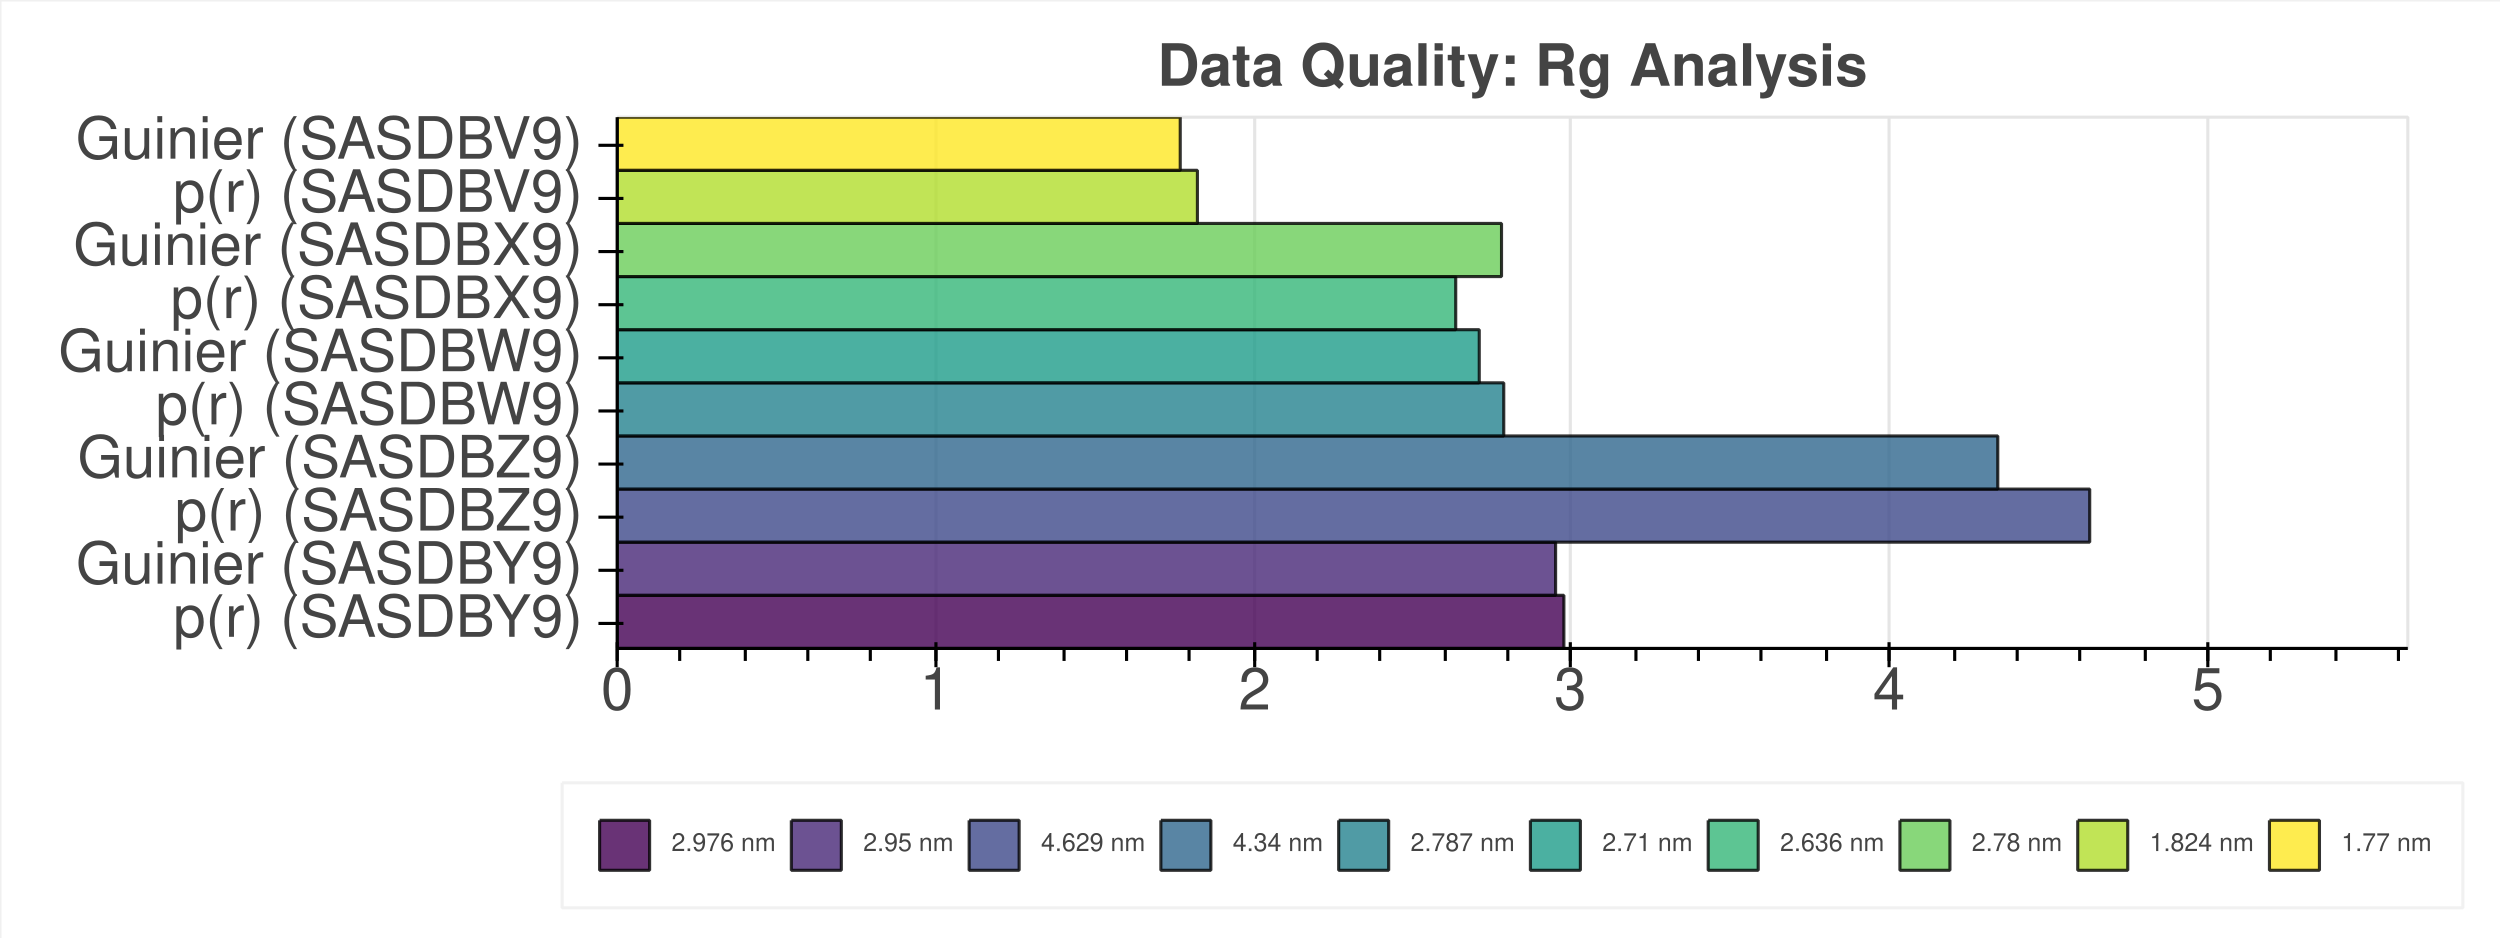
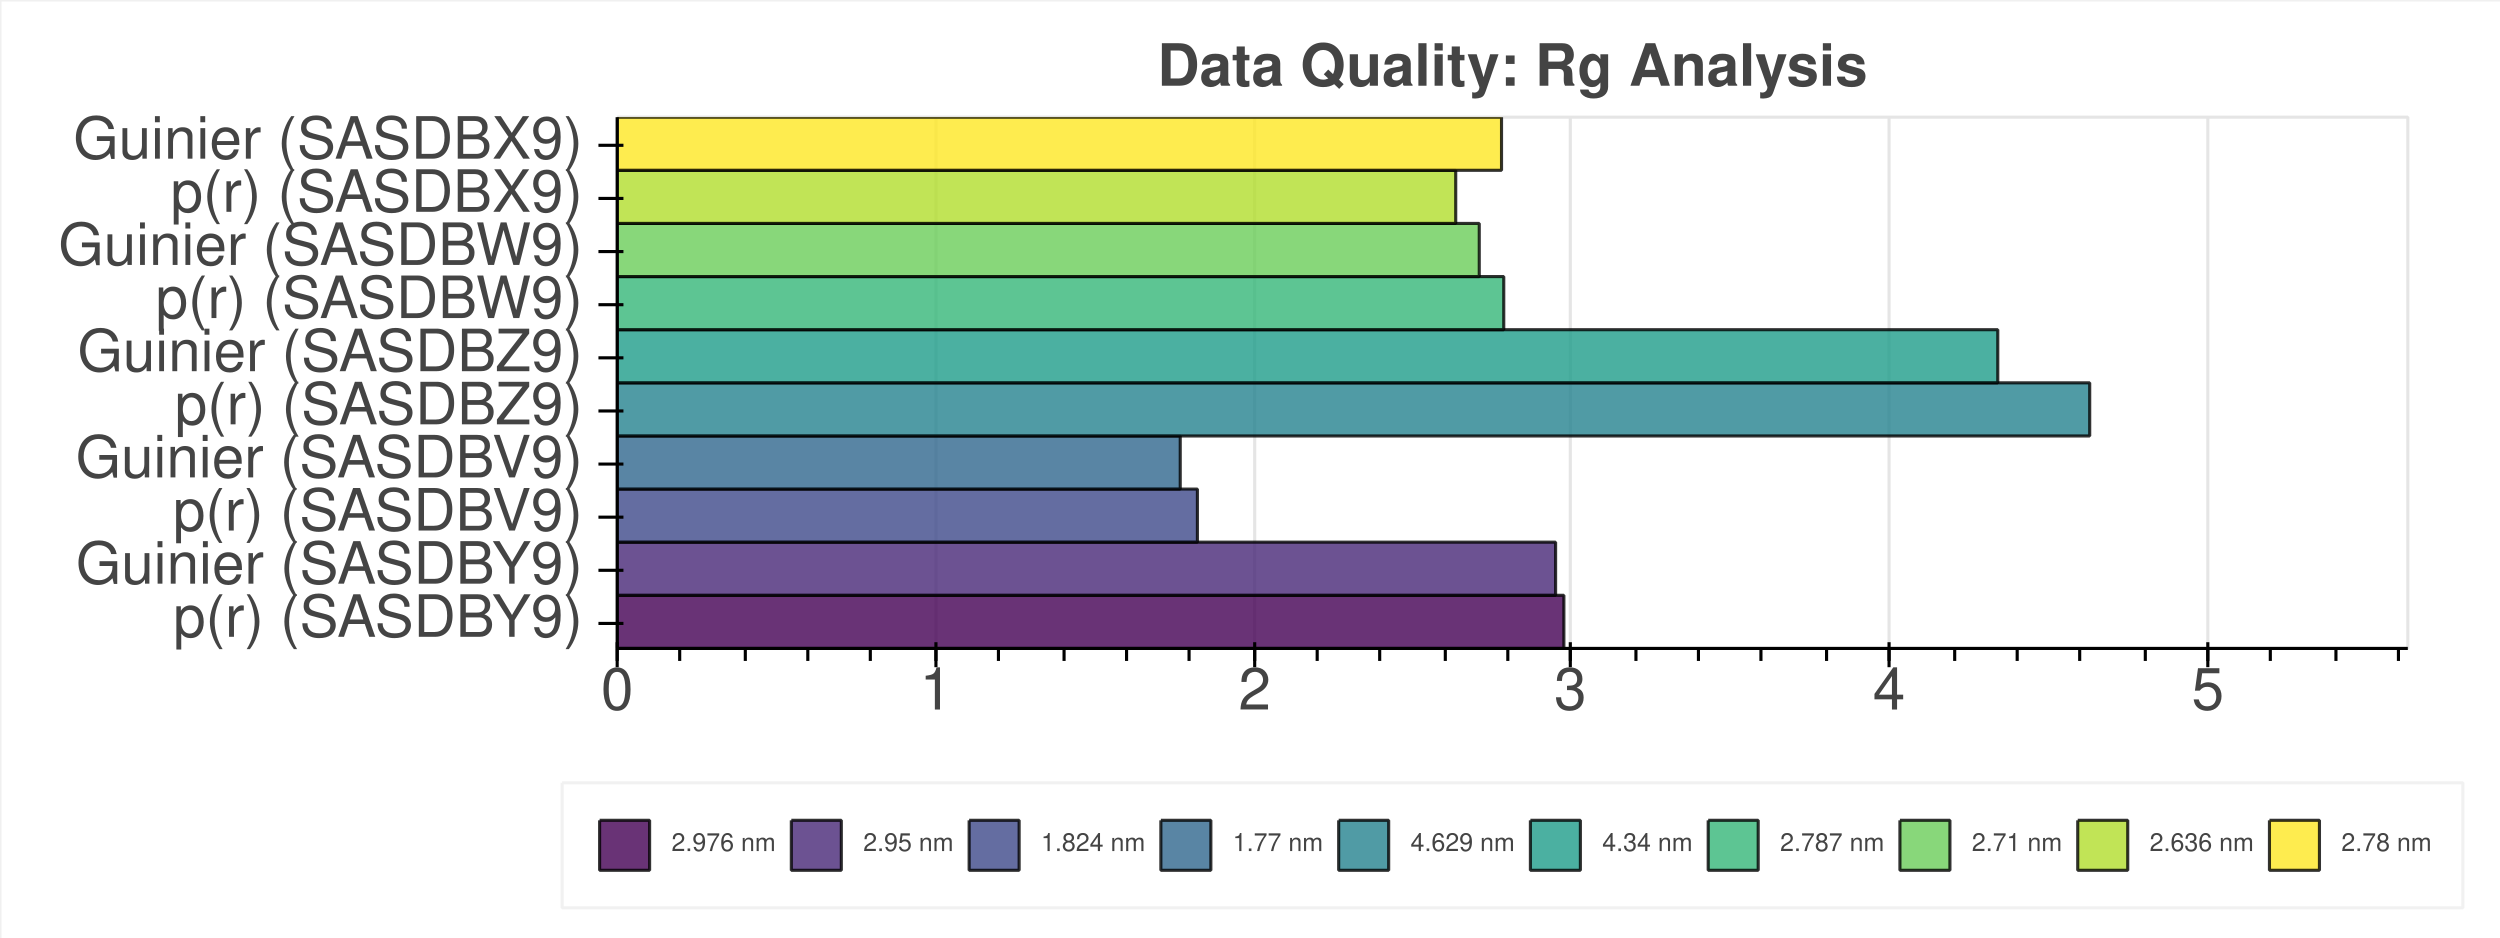
<svg xmlns="http://www.w3.org/2000/svg" version="1.1" width="800" height="300">
  <defs>
-     <clipPath id="VnqFqdHXacFV">
+     <clipPath id="zDUifHIHmMHr">
      <path fill="none" stroke="none" d="M 197.5 37.5 L 770.5 37.5 L 770.5 207.5 L 197.5 207.5 L 197.5 37.5" />
    </clipPath>
-     <clipPath id="dBzqTmvbDRKP">
+     <clipPath id="aTwTrNzQgEkz">
      <path fill="none" stroke="none" d="M 197.5 37.5 L 770.5 37.5 L 770.5 207.5 L 197.5 207.5 L 197.5 37.5" />
    </clipPath>
-     <clipPath id="bqTAXZJxNOAz">
+     <clipPath id="RpIFciSGSwyg">
      <path fill="none" stroke="none" d="M 197.5 37.5 L 770.5 37.5 L 770.5 207.5 L 197.5 207.5 L 197.5 37.5" />
    </clipPath>
-     <clipPath id="CFtduEGyKruD">
+     <clipPath id="AiWAqIVJfuPz">
      <path fill="none" stroke="none" d="M 197.5 37.5 L 770.5 37.5 L 770.5 207.5 L 197.5 207.5 L 197.5 37.5" />
    </clipPath>
  </defs>
  <path fill="rgb(255,255,255)" stroke="none" paint-order="stroke" d="M 0.5 0.5 L 800.5 0.5 L 800.5 300.5 L 0.5 300.5 L 0.5 0.5" fill-opacity="1" />
  <rect fill="#FFFFFF" stroke="none" x="197" y="37" width="573" height="170" transform="matrix(1, 0, 0, 1, 0.5, 0.5)" />
  <path fill="rgb(255,255,255)" stroke="none" paint-order="stroke" d="M 197.5 37.5 L 770.5 37.5 L 770.5 207.5 L 197.5 207.5 L 197.5 37.5" fill-opacity="1" />
  <path fill="none" stroke="rgb(229,229,229)" paint-order="fill" d="M 197.5 37.5 L 770.5 37.5 L 770.5 207.5 L 197.5 207.5 L 197.5 37.5" stroke-opacity="1" stroke-linejoin="bevel" stroke-miterlimit="10" stroke-dasharray="" />
-   <path fill="none" stroke="rgb(229,229,229)" paint-order="fill" d="M 299.5 207.5 L 299.5 37.5 M 401.5 207.5 L 401.5 37.5 M 502.5 207.5 L 502.5 37.5 M 604.5 207.5 L 604.5 37.5 M 706.5 207.5 L 706.5 37.5" stroke-opacity="1" stroke-linejoin="bevel" stroke-miterlimit="10" stroke-dasharray="" clip-path="url(#VnqFqdHXacFV)" />
+   <path fill="none" stroke="rgb(229,229,229)" paint-order="fill" d="M 299.5 207.5 L 299.5 37.5 M 401.5 207.5 L 401.5 37.5 M 502.5 207.5 L 502.5 37.5 M 604.5 207.5 L 604.5 37.5 M 706.5 207.5 L 706.5 37.5" stroke-opacity="1" stroke-linejoin="bevel" stroke-miterlimit="10" stroke-dasharray="" clip-path="url(#zDUifHIHmMHr)" />
  <path fill="none" stroke="none" />
-   <path fill="rgb(68,1,84)" stroke="none" paint-order="stroke" d="M 197.5 190.5 L 500.44 190.5 L 500.44 207.5 L 197.5 207.5 L 197.5 190.5" fill-opacity="0.8" clip-path="url(#bqTAXZJxNOAz)" />
-   <path fill="none" stroke="rgb(0,0,0)" paint-order="fill" d="M 197.5 190.5 L 500.44 190.5 L 500.44 207.5 L 197.5 207.5 L 197.5 190.5" stroke-opacity="0.8" stroke-linejoin="bevel" stroke-miterlimit="10" stroke-dasharray="" clip-path="url(#bqTAXZJxNOAz)" />
-   <path fill="rgb(71,39,119)" stroke="none" paint-order="stroke" d="M 197.5 173.5 L 497.793 173.5 L 497.793 190.5 L 197.5 190.5 L 197.5 173.5" fill-opacity="0.8" clip-path="url(#bqTAXZJxNOAz)" />
-   <path fill="none" stroke="rgb(0,0,0)" paint-order="fill" d="M 197.5 173.5 L 497.793 173.5 L 497.793 190.5 L 197.5 190.5 L 197.5 173.5" stroke-opacity="0.8" stroke-linejoin="bevel" stroke-miterlimit="10" stroke-dasharray="" clip-path="url(#bqTAXZJxNOAz)" />
-   <path fill="rgb(62,73,137)" stroke="none" paint-order="stroke" d="M 197.5 156.5 L 668.706 156.5 L 668.706 173.5 L 197.5 173.5 L 197.5 156.5" fill-opacity="0.8" clip-path="url(#bqTAXZJxNOAz)" />
-   <path fill="none" stroke="rgb(0,0,0)" paint-order="fill" d="M 197.5 156.5 L 668.706 156.5 L 668.706 173.5 L 197.5 173.5 L 197.5 156.5" stroke-opacity="0.8" stroke-linejoin="bevel" stroke-miterlimit="10" stroke-dasharray="" clip-path="url(#bqTAXZJxNOAz)" />
-   <path fill="rgb(48,103,141)" stroke="none" paint-order="stroke" d="M 197.5 139.5 L 639.287 139.5 L 639.287 156.5 L 197.5 156.5 L 197.5 139.5" fill-opacity="0.8" clip-path="url(#bqTAXZJxNOAz)" />
-   <path fill="none" stroke="rgb(0,0,0)" paint-order="fill" d="M 197.5 139.5 L 639.287 139.5 L 639.287 156.5 L 197.5 156.5 L 197.5 139.5" stroke-opacity="0.8" stroke-linejoin="bevel" stroke-miterlimit="10" stroke-dasharray="" clip-path="url(#bqTAXZJxNOAz)" />
-   <path fill="rgb(37,130,142)" stroke="none" paint-order="stroke" d="M 197.5 122.5 L 481.201 122.5 L 481.201 139.5 L 197.5 139.5 L 197.5 122.5" fill-opacity="0.8" clip-path="url(#bqTAXZJxNOAz)" />
-   <path fill="none" stroke="rgb(0,0,0)" paint-order="fill" d="M 197.5 122.5 L 481.201 122.5 L 481.201 139.5 L 197.5 139.5 L 197.5 122.5" stroke-opacity="0.8" stroke-linejoin="bevel" stroke-miterlimit="10" stroke-dasharray="" clip-path="url(#bqTAXZJxNOAz)" />
-   <path fill="rgb(30,156,137)" stroke="none" paint-order="stroke" d="M 197.5 105.5 L 473.362 105.5 L 473.362 122.5 L 197.5 122.5 L 197.5 105.5" fill-opacity="0.8" clip-path="url(#bqTAXZJxNOAz)" />
-   <path fill="none" stroke="rgb(0,0,0)" paint-order="fill" d="M 197.5 105.5 L 473.362 105.5 L 473.362 122.5 L 197.5 122.5 L 197.5 105.5" stroke-opacity="0.8" stroke-linejoin="bevel" stroke-miterlimit="10" stroke-dasharray="" clip-path="url(#bqTAXZJxNOAz)" />
-   <path fill="rgb(53,183,120)" stroke="none" paint-order="stroke" d="M 197.5 88.5 L 465.83 88.5 L 465.83 105.5 L 197.5 105.5 L 197.5 88.5" fill-opacity="0.8" clip-path="url(#bqTAXZJxNOAz)" />
-   <path fill="none" stroke="rgb(0,0,0)" paint-order="fill" d="M 197.5 88.5 L 465.83 88.5 L 465.83 105.5 L 197.5 105.5 L 197.5 88.5" stroke-opacity="0.8" stroke-linejoin="bevel" stroke-miterlimit="10" stroke-dasharray="" clip-path="url(#bqTAXZJxNOAz)" />
-   <path fill="rgb(107,205,89)" stroke="none" paint-order="stroke" d="M 197.5 71.5 L 480.488 71.5 L 480.488 88.5 L 197.5 88.5 L 197.5 71.5" fill-opacity="0.8" clip-path="url(#bqTAXZJxNOAz)" />
-   <path fill="none" stroke="rgb(0,0,0)" paint-order="fill" d="M 197.5 71.5 L 480.488 71.5 L 480.488 88.5 L 197.5 88.5 L 197.5 71.5" stroke-opacity="0.8" stroke-linejoin="bevel" stroke-miterlimit="10" stroke-dasharray="" clip-path="url(#bqTAXZJxNOAz)" />
-   <path fill="rgb(178,221,44)" stroke="none" paint-order="stroke" d="M 197.5 54.5 L 383.173 54.5 L 383.173 71.5 L 197.5 71.5 L 197.5 54.5" fill-opacity="0.8" clip-path="url(#bqTAXZJxNOAz)" />
-   <path fill="none" stroke="rgb(0,0,0)" paint-order="fill" d="M 197.5 54.5 L 383.173 54.5 L 383.173 71.5 L 197.5 71.5 L 197.5 54.5" stroke-opacity="0.8" stroke-linejoin="bevel" stroke-miterlimit="10" stroke-dasharray="" clip-path="url(#bqTAXZJxNOAz)" />
-   <path fill="rgb(253,231,36)" stroke="none" paint-order="stroke" d="M 197.5 37.5 L 377.676 37.5 L 377.676 54.5 L 197.5 54.5 L 197.5 37.5" fill-opacity="0.8" clip-path="url(#bqTAXZJxNOAz)" />
-   <path fill="none" stroke="rgb(0,0,0)" paint-order="fill" d="M 197.5 37.5 L 377.676 37.5 L 377.676 54.5 L 197.5 54.5 L 197.5 37.5" stroke-opacity="0.8" stroke-linejoin="bevel" stroke-miterlimit="10" stroke-dasharray="" clip-path="url(#bqTAXZJxNOAz)" />
+   <path fill="rgb(68,1,84)" stroke="none" paint-order="stroke" d="M 197.5 190.5 L 500.44 190.5 L 500.44 207.5 L 197.5 207.5 L 197.5 190.5" fill-opacity="0.8" clip-path="url(#RpIFciSGSwyg)" />
+   <path fill="none" stroke="rgb(0,0,0)" paint-order="fill" d="M 197.5 190.5 L 500.44 190.5 L 500.44 207.5 L 197.5 207.5 L 197.5 190.5" stroke-opacity="0.8" stroke-linejoin="bevel" stroke-miterlimit="10" stroke-dasharray="" clip-path="url(#RpIFciSGSwyg)" />
+   <path fill="rgb(71,39,119)" stroke="none" paint-order="stroke" d="M 197.5 173.5 L 497.793 173.5 L 497.793 190.5 L 197.5 190.5 L 197.5 173.5" fill-opacity="0.8" clip-path="url(#RpIFciSGSwyg)" />
+   <path fill="none" stroke="rgb(0,0,0)" paint-order="fill" d="M 197.5 173.5 L 497.793 173.5 L 497.793 190.5 L 197.5 190.5 L 197.5 173.5" stroke-opacity="0.8" stroke-linejoin="bevel" stroke-miterlimit="10" stroke-dasharray="" clip-path="url(#RpIFciSGSwyg)" />
+   <path fill="rgb(62,73,137)" stroke="none" paint-order="stroke" d="M 197.5 156.5 L 383.173 156.5 L 383.173 173.5 L 197.5 173.5 L 197.5 156.5" fill-opacity="0.8" clip-path="url(#RpIFciSGSwyg)" />
+   <path fill="none" stroke="rgb(0,0,0)" paint-order="fill" d="M 197.5 156.5 L 383.173 156.5 L 383.173 173.5 L 197.5 173.5 L 197.5 156.5" stroke-opacity="0.8" stroke-linejoin="bevel" stroke-miterlimit="10" stroke-dasharray="" clip-path="url(#RpIFciSGSwyg)" />
+   <path fill="rgb(48,103,141)" stroke="none" paint-order="stroke" d="M 197.5 139.5 L 377.676 139.5 L 377.676 156.5 L 197.5 156.5 L 197.5 139.5" fill-opacity="0.8" clip-path="url(#RpIFciSGSwyg)" />
+   <path fill="none" stroke="rgb(0,0,0)" paint-order="fill" d="M 197.5 139.5 L 377.676 139.5 L 377.676 156.5 L 197.5 156.5 L 197.5 139.5" stroke-opacity="0.8" stroke-linejoin="bevel" stroke-miterlimit="10" stroke-dasharray="" clip-path="url(#RpIFciSGSwyg)" />
+   <path fill="rgb(37,130,142)" stroke="none" paint-order="stroke" d="M 197.5 122.5 L 668.706 122.5 L 668.706 139.5 L 197.5 139.5 L 197.5 122.5" fill-opacity="0.8" clip-path="url(#RpIFciSGSwyg)" />
+   <path fill="none" stroke="rgb(0,0,0)" paint-order="fill" d="M 197.5 122.5 L 668.706 122.5 L 668.706 139.5 L 197.5 139.5 L 197.5 122.5" stroke-opacity="0.8" stroke-linejoin="bevel" stroke-miterlimit="10" stroke-dasharray="" clip-path="url(#RpIFciSGSwyg)" />
+   <path fill="rgb(30,156,137)" stroke="none" paint-order="stroke" d="M 197.5 105.5 L 639.287 105.5 L 639.287 122.5 L 197.5 122.5 L 197.5 105.5" fill-opacity="0.8" clip-path="url(#RpIFciSGSwyg)" />
+   <path fill="none" stroke="rgb(0,0,0)" paint-order="fill" d="M 197.5 105.5 L 639.287 105.5 L 639.287 122.5 L 197.5 122.5 L 197.5 105.5" stroke-opacity="0.8" stroke-linejoin="bevel" stroke-miterlimit="10" stroke-dasharray="" clip-path="url(#RpIFciSGSwyg)" />
+   <path fill="rgb(53,183,120)" stroke="none" paint-order="stroke" d="M 197.5 88.5 L 481.201 88.5 L 481.201 105.5 L 197.5 105.5 L 197.5 88.5" fill-opacity="0.8" clip-path="url(#RpIFciSGSwyg)" />
+   <path fill="none" stroke="rgb(0,0,0)" paint-order="fill" d="M 197.5 88.5 L 481.201 88.5 L 481.201 105.5 L 197.5 105.5 L 197.5 88.5" stroke-opacity="0.8" stroke-linejoin="bevel" stroke-miterlimit="10" stroke-dasharray="" clip-path="url(#RpIFciSGSwyg)" />
+   <path fill="rgb(107,205,89)" stroke="none" paint-order="stroke" d="M 197.5 71.5 L 473.362 71.5 L 473.362 88.5 L 197.5 88.5 L 197.5 71.5" fill-opacity="0.8" clip-path="url(#RpIFciSGSwyg)" />
+   <path fill="none" stroke="rgb(0,0,0)" paint-order="fill" d="M 197.5 71.5 L 473.362 71.5 L 473.362 88.5 L 197.5 88.5 L 197.5 71.5" stroke-opacity="0.8" stroke-linejoin="bevel" stroke-miterlimit="10" stroke-dasharray="" clip-path="url(#RpIFciSGSwyg)" />
+   <path fill="rgb(178,221,44)" stroke="none" paint-order="stroke" d="M 197.5 54.5 L 465.83 54.5 L 465.83 71.5 L 197.5 71.5 L 197.5 54.5" fill-opacity="0.8" clip-path="url(#RpIFciSGSwyg)" />
+   <path fill="none" stroke="rgb(0,0,0)" paint-order="fill" d="M 197.5 54.5 L 465.83 54.5 L 465.83 71.5 L 197.5 71.5 L 197.5 54.5" stroke-opacity="0.8" stroke-linejoin="bevel" stroke-miterlimit="10" stroke-dasharray="" clip-path="url(#RpIFciSGSwyg)" />
+   <path fill="rgb(253,231,36)" stroke="none" paint-order="stroke" d="M 197.5 37.5 L 480.488 37.5 L 480.488 54.5 L 197.5 54.5 L 197.5 37.5" fill-opacity="0.8" clip-path="url(#RpIFciSGSwyg)" />
+   <path fill="none" stroke="rgb(0,0,0)" paint-order="fill" d="M 197.5 37.5 L 480.488 37.5 L 480.488 54.5 L 197.5 54.5 L 197.5 37.5" stroke-opacity="0.8" stroke-linejoin="bevel" stroke-miterlimit="10" stroke-dasharray="" clip-path="url(#RpIFciSGSwyg)" />
  <path fill="none" stroke="rgb(0,0,0)" paint-order="fill" d="M 197.5 207.5 L 770.5 207.5" stroke-opacity="1" stroke-linejoin="bevel" stroke-miterlimit="10" stroke-dasharray="" />
  <path fill="none" stroke="rgb(0,0,0)" paint-order="fill" d="M 197.5 213.5 L 197.5 205.5 M 299.5 213.5 L 299.5 205.5 M 401.5 213.5 L 401.5 205.5 M 502.5 213.5 L 502.5 205.5 M 604.5 213.5 L 604.5 205.5 M 706.5 213.5 L 706.5 205.5" stroke-opacity="1" stroke-linejoin="bevel" stroke-miterlimit="10" stroke-dasharray="" />
  <path fill="none" stroke="rgb(0,0,0)" paint-order="fill" d="M 197.5 211.5 L 197.5 207.5 M 217.5 211.5 L 217.5 207.5 M 238.5 211.5 L 238.5 207.5 M 258.5 211.5 L 258.5 207.5 M 278.5 211.5 L 278.5 207.5 M 299.5 211.5 L 299.5 207.5 M 319.5 211.5 L 319.5 207.5 M 340.5 211.5 L 340.5 207.5 M 360.5 211.5 L 360.5 207.5 M 380.5 211.5 L 380.5 207.5 M 401.5 211.5 L 401.5 207.5 M 421.5 211.5 L 421.5 207.5 M 441.5 211.5 L 441.5 207.5 M 462.5 211.5 L 462.5 207.5 M 482.5 211.5 L 482.5 207.5 M 502.5 211.5 L 502.5 207.5 M 523.5 211.5 L 523.5 207.5 M 543.5 211.5 L 543.5 207.5 M 563.5 211.5 L 563.5 207.5 M 584.5 211.5 L 584.5 207.5 M 604.5 211.5 L 604.5 207.5 M 625.5 211.5 L 625.5 207.5 M 645.5 211.5 L 645.5 207.5 M 665.5 211.5 L 665.5 207.5 M 686.5 211.5 L 686.5 207.5 M 706.5 211.5 L 706.5 207.5 M 726.5 211.5 L 726.5 207.5 M 747.5 211.5 L 747.5 207.5 M 767.5 211.5 L 767.5 207.5" stroke-opacity="1" stroke-linejoin="bevel" stroke-miterlimit="10" stroke-dasharray="" />
  <text fill="rgb(68,68,68)" stroke="none" font-family="helvetica" font-size="14pt" font-style="normal" font-weight="normal" text-decoration="normal" x="0" y="0" text-anchor="middle" dominant-baseline="hanging" transform="matrix(1, 0, 0, 1, 197.5, 218.5)" fill-opacity="1">0</text>
  <text fill="rgb(68,68,68)" stroke="none" font-family="helvetica" font-size="14pt" font-style="normal" font-weight="normal" text-decoration="normal" x="0" y="0" text-anchor="middle" dominant-baseline="hanging" transform="matrix(1, 0, 0, 1, 299.5, 218.5)" fill-opacity="1">1</text>
  <text fill="rgb(68,68,68)" stroke="none" font-family="helvetica" font-size="14pt" font-style="normal" font-weight="normal" text-decoration="normal" x="0" y="0" text-anchor="middle" dominant-baseline="hanging" transform="matrix(1, 0, 0, 1, 401.5, 218.5)" fill-opacity="1">2</text>
  <text fill="rgb(68,68,68)" stroke="none" font-family="helvetica" font-size="14pt" font-style="normal" font-weight="normal" text-decoration="normal" x="0" y="0" text-anchor="middle" dominant-baseline="hanging" transform="matrix(1, 0, 0, 1, 502.5, 218.5)" fill-opacity="1">3</text>
  <text fill="rgb(68,68,68)" stroke="none" font-family="helvetica" font-size="14pt" font-style="normal" font-weight="normal" text-decoration="normal" x="0" y="0" text-anchor="middle" dominant-baseline="hanging" transform="matrix(1, 0, 0, 1, 604.5, 218.5)" fill-opacity="1">4</text>
  <text fill="rgb(68,68,68)" stroke="none" font-family="helvetica" font-size="14pt" font-style="normal" font-weight="normal" text-decoration="normal" x="0" y="0" text-anchor="middle" dominant-baseline="hanging" transform="matrix(1, 0, 0, 1, 706.5, 218.5)" fill-opacity="1">5</text>
  <path fill="none" stroke="rgb(0,0,0)" paint-order="fill" d="M 197.5 207.5 L 197.5 37.5" stroke-opacity="1" stroke-linejoin="bevel" stroke-miterlimit="10" stroke-dasharray="" />
  <path fill="none" stroke="rgb(0,0,0)" paint-order="fill" d="M 191.5 199.5 L 199.5 199.5 M 191.5 182.5 L 199.5 182.5 M 191.5 165.5 L 199.5 165.5 M 191.5 148.5 L 199.5 148.5 M 191.5 131.5 L 199.5 131.5 M 191.5 114.5 L 199.5 114.5 M 191.5 97.5 L 199.5 97.5 M 191.5 80.5 L 199.5 80.5 M 191.5 63.5 L 199.5 63.5 M 191.5 46.5 L 199.5 46.5" stroke-opacity="1" stroke-linejoin="bevel" stroke-miterlimit="10" stroke-dasharray="" />
  <path fill="none" stroke="rgb(0,0,0)" paint-order="fill" d="" stroke-opacity="1" stroke-linejoin="bevel" stroke-miterlimit="10" stroke-dasharray="" />
  <text fill="rgb(68,68,68)" stroke="none" font-family="helvetica" font-size="14pt" font-style="normal" font-weight="normal" text-decoration="normal" x="0" y="0" text-anchor="end" dominant-baseline="central" transform="matrix(1, 0, 0, 1, 186.5, 199.5)" fill-opacity="1">p(r) (SASDBY9)</text>
  <text fill="rgb(68,68,68)" stroke="none" font-family="helvetica" font-size="14pt" font-style="normal" font-weight="normal" text-decoration="normal" x="0" y="0" text-anchor="end" dominant-baseline="central" transform="matrix(1, 0, 0, 1, 186.5, 182.5)" fill-opacity="1">Guinier (SASDBY9)</text>
-   <text fill="rgb(68,68,68)" stroke="none" font-family="helvetica" font-size="14pt" font-style="normal" font-weight="normal" text-decoration="normal" x="0" y="0" text-anchor="end" dominant-baseline="central" transform="matrix(1, 0, 0, 1, 186.5, 165.5)" fill-opacity="1">p(r) (SASDBZ9)</text>
-   <text fill="rgb(68,68,68)" stroke="none" font-family="helvetica" font-size="14pt" font-style="normal" font-weight="normal" text-decoration="normal" x="0" y="0" text-anchor="end" dominant-baseline="central" transform="matrix(1, 0, 0, 1, 186.5, 148.5)" fill-opacity="1">Guinier (SASDBZ9)</text>
-   <text fill="rgb(68,68,68)" stroke="none" font-family="helvetica" font-size="14pt" font-style="normal" font-weight="normal" text-decoration="normal" x="0" y="0" text-anchor="end" dominant-baseline="central" transform="matrix(1, 0, 0, 1, 186.5, 131.5)" fill-opacity="1">p(r) (SASDBW9)</text>
-   <text fill="rgb(68,68,68)" stroke="none" font-family="helvetica" font-size="14pt" font-style="normal" font-weight="normal" text-decoration="normal" x="0" y="0" text-anchor="end" dominant-baseline="central" transform="matrix(1, 0, 0, 1, 186.5, 114.5)" fill-opacity="1">Guinier (SASDBW9)</text>
-   <text fill="rgb(68,68,68)" stroke="none" font-family="helvetica" font-size="14pt" font-style="normal" font-weight="normal" text-decoration="normal" x="0" y="0" text-anchor="end" dominant-baseline="central" transform="matrix(1, 0, 0, 1, 186.5, 97.5)" fill-opacity="1">p(r) (SASDBX9)</text>
-   <text fill="rgb(68,68,68)" stroke="none" font-family="helvetica" font-size="14pt" font-style="normal" font-weight="normal" text-decoration="normal" x="0" y="0" text-anchor="end" dominant-baseline="central" transform="matrix(1, 0, 0, 1, 186.5, 80.5)" fill-opacity="1">Guinier (SASDBX9)</text>
-   <text fill="rgb(68,68,68)" stroke="none" font-family="helvetica" font-size="14pt" font-style="normal" font-weight="normal" text-decoration="normal" x="0" y="0" text-anchor="end" dominant-baseline="central" transform="matrix(1, 0, 0, 1, 186.5, 63.5)" fill-opacity="1">p(r) (SASDBV9)</text>
-   <text fill="rgb(68,68,68)" stroke="none" font-family="helvetica" font-size="14pt" font-style="normal" font-weight="normal" text-decoration="normal" x="0" y="0" text-anchor="end" dominant-baseline="central" transform="matrix(1, 0, 0, 1, 186.5, 46.5)" fill-opacity="1">Guinier (SASDBV9)</text>
+   <text fill="rgb(68,68,68)" stroke="none" font-family="helvetica" font-size="14pt" font-style="normal" font-weight="normal" text-decoration="normal" x="0" y="0" text-anchor="end" dominant-baseline="central" transform="matrix(1, 0, 0, 1, 186.5, 165.5)" fill-opacity="1">p(r) (SASDBV9)</text>
+   <text fill="rgb(68,68,68)" stroke="none" font-family="helvetica" font-size="14pt" font-style="normal" font-weight="normal" text-decoration="normal" x="0" y="0" text-anchor="end" dominant-baseline="central" transform="matrix(1, 0, 0, 1, 186.5, 148.5)" fill-opacity="1">Guinier (SASDBV9)</text>
+   <text fill="rgb(68,68,68)" stroke="none" font-family="helvetica" font-size="14pt" font-style="normal" font-weight="normal" text-decoration="normal" x="0" y="0" text-anchor="end" dominant-baseline="central" transform="matrix(1, 0, 0, 1, 186.5, 131.5)" fill-opacity="1">p(r) (SASDBZ9)</text>
+   <text fill="rgb(68,68,68)" stroke="none" font-family="helvetica" font-size="14pt" font-style="normal" font-weight="normal" text-decoration="normal" x="0" y="0" text-anchor="end" dominant-baseline="central" transform="matrix(1, 0, 0, 1, 186.5, 114.5)" fill-opacity="1">Guinier (SASDBZ9)</text>
+   <text fill="rgb(68,68,68)" stroke="none" font-family="helvetica" font-size="14pt" font-style="normal" font-weight="normal" text-decoration="normal" x="0" y="0" text-anchor="end" dominant-baseline="central" transform="matrix(1, 0, 0, 1, 186.5, 97.5)" fill-opacity="1">p(r) (SASDBW9)</text>
+   <text fill="rgb(68,68,68)" stroke="none" font-family="helvetica" font-size="14pt" font-style="normal" font-weight="normal" text-decoration="normal" x="0" y="0" text-anchor="end" dominant-baseline="central" transform="matrix(1, 0, 0, 1, 186.5, 80.5)" fill-opacity="1">Guinier (SASDBW9)</text>
+   <text fill="rgb(68,68,68)" stroke="none" font-family="helvetica" font-size="14pt" font-style="normal" font-weight="normal" text-decoration="normal" x="0" y="0" text-anchor="end" dominant-baseline="central" transform="matrix(1, 0, 0, 1, 186.5, 63.5)" fill-opacity="1">p(r) (SASDBX9)</text>
+   <text fill="rgb(68,68,68)" stroke="none" font-family="helvetica" font-size="14pt" font-style="normal" font-weight="normal" text-decoration="normal" x="0" y="0" text-anchor="end" dominant-baseline="central" transform="matrix(1, 0, 0, 1, 186.5, 46.5)" fill-opacity="1">Guinier (SASDBX9)</text>
  <path fill="rgb(255,255,255)" stroke="rgb(229,229,229)" paint-order="fill" d="M 179.875 250.5 L 788.125 250.5 L 788.125 290.5 L 179.875 290.5 L 179.875 250.5" fill-opacity="0.95" stroke-opacity="0.5" stroke-linejoin="bevel" stroke-miterlimit="10" stroke-dasharray="" />
  <text fill="rgb(68,68,68)" stroke="none" font-family="helvetica" font-size="8px" font-style="normal" font-weight="normal" text-decoration="normal" x="214.375" y="270" text-anchor="start" dominant-baseline="central" transform="matrix(1, 0, 0, 1, 0.5, 0.5)" fill-opacity="1">2.976 nm</text>
  <path fill="rgb(68,1,84)" stroke="none" paint-order="stroke" d="M 191.875 262.5 L 207.875 262.5 L 207.875 278.5 L 191.875 278.5 L 191.875 262.5" fill-opacity="0.8" />
  <path fill="none" stroke="rgb(0,0,0)" paint-order="fill" d="M 191.875 262.5 L 207.875 262.5 L 207.875 278.5 L 191.875 278.5 L 191.875 262.5" stroke-opacity="0.8" stroke-linejoin="bevel" stroke-miterlimit="10" stroke-dasharray="" />
  <text fill="rgb(68,68,68)" stroke="none" font-family="helvetica" font-size="8px" font-style="normal" font-weight="normal" text-decoration="normal" x="275.725" y="270" text-anchor="start" dominant-baseline="central" transform="matrix(1, 0, 0, 1, 0.5, 0.5)" fill-opacity="1">2.95 nm</text>
  <path fill="rgb(71,39,119)" stroke="none" paint-order="stroke" d="M 253.225 262.5 L 269.225 262.5 L 269.225 278.5 L 253.225 278.5 L 253.225 262.5" fill-opacity="0.8" />
  <path fill="none" stroke="rgb(0,0,0)" paint-order="fill" d="M 253.225 262.5 L 269.225 262.5 L 269.225 278.5 L 253.225 278.5 L 253.225 262.5" stroke-opacity="0.8" stroke-linejoin="bevel" stroke-miterlimit="10" stroke-dasharray="" />
-   <text fill="rgb(68,68,68)" stroke="none" font-family="helvetica" font-size="8px" font-style="normal" font-weight="normal" text-decoration="normal" x="332.625" y="270" text-anchor="start" dominant-baseline="central" transform="matrix(1, 0, 0, 1, 0.5, 0.5)" fill-opacity="1">4.629 nm</text>
+   <text fill="rgb(68,68,68)" stroke="none" font-family="helvetica" font-size="8px" font-style="normal" font-weight="normal" text-decoration="normal" x="332.625" y="270" text-anchor="start" dominant-baseline="central" transform="matrix(1, 0, 0, 1, 0.5, 0.5)" fill-opacity="1">1.824 nm</text>
  <path fill="rgb(62,73,137)" stroke="none" paint-order="stroke" d="M 310.125 262.5 L 326.125 262.5 L 326.125 278.5 L 310.125 278.5 L 310.125 262.5" fill-opacity="0.8" />
  <path fill="none" stroke="rgb(0,0,0)" paint-order="fill" d="M 310.125 262.5 L 326.125 262.5 L 326.125 278.5 L 310.125 278.5 L 310.125 262.5" stroke-opacity="0.8" stroke-linejoin="bevel" stroke-miterlimit="10" stroke-dasharray="" />
-   <text fill="rgb(68,68,68)" stroke="none" font-family="helvetica" font-size="8px" font-style="normal" font-weight="normal" text-decoration="normal" x="393.975" y="270" text-anchor="start" dominant-baseline="central" transform="matrix(1, 0, 0, 1, 0.5, 0.5)" fill-opacity="1">4.34 nm</text>
+   <text fill="rgb(68,68,68)" stroke="none" font-family="helvetica" font-size="8px" font-style="normal" font-weight="normal" text-decoration="normal" x="393.975" y="270" text-anchor="start" dominant-baseline="central" transform="matrix(1, 0, 0, 1, 0.5, 0.5)" fill-opacity="1">1.77 nm</text>
  <path fill="rgb(48,103,141)" stroke="none" paint-order="stroke" d="M 371.475 262.5 L 387.475 262.5 L 387.475 278.5 L 371.475 278.5 L 371.475 262.5" fill-opacity="0.8" />
  <path fill="none" stroke="rgb(0,0,0)" paint-order="fill" d="M 371.475 262.5 L 387.475 262.5 L 387.475 278.5 L 371.475 278.5 L 371.475 262.5" stroke-opacity="0.8" stroke-linejoin="bevel" stroke-miterlimit="10" stroke-dasharray="" />
-   <text fill="rgb(68,68,68)" stroke="none" font-family="helvetica" font-size="8px" font-style="normal" font-weight="normal" text-decoration="normal" x="450.875" y="270" text-anchor="start" dominant-baseline="central" transform="matrix(1, 0, 0, 1, 0.5, 0.5)" fill-opacity="1">2.787 nm</text>
+   <text fill="rgb(68,68,68)" stroke="none" font-family="helvetica" font-size="8px" font-style="normal" font-weight="normal" text-decoration="normal" x="450.875" y="270" text-anchor="start" dominant-baseline="central" transform="matrix(1, 0, 0, 1, 0.5, 0.5)" fill-opacity="1">4.629 nm</text>
  <path fill="rgb(37,130,142)" stroke="none" paint-order="stroke" d="M 428.375 262.5 L 444.375 262.5 L 444.375 278.5 L 428.375 278.5 L 428.375 262.5" fill-opacity="0.8" />
  <path fill="none" stroke="rgb(0,0,0)" paint-order="fill" d="M 428.375 262.5 L 444.375 262.5 L 444.375 278.5 L 428.375 278.5 L 428.375 262.5" stroke-opacity="0.8" stroke-linejoin="bevel" stroke-miterlimit="10" stroke-dasharray="" />
-   <text fill="rgb(68,68,68)" stroke="none" font-family="helvetica" font-size="8px" font-style="normal" font-weight="normal" text-decoration="normal" x="512.225" y="270" text-anchor="start" dominant-baseline="central" transform="matrix(1, 0, 0, 1, 0.5, 0.5)" fill-opacity="1">2.71 nm</text>
+   <text fill="rgb(68,68,68)" stroke="none" font-family="helvetica" font-size="8px" font-style="normal" font-weight="normal" text-decoration="normal" x="512.225" y="270" text-anchor="start" dominant-baseline="central" transform="matrix(1, 0, 0, 1, 0.5, 0.5)" fill-opacity="1">4.34 nm</text>
  <path fill="rgb(30,156,137)" stroke="none" paint-order="stroke" d="M 489.725 262.5 L 505.725 262.5 L 505.725 278.5 L 489.725 278.5 L 489.725 262.5" fill-opacity="0.8" />
  <path fill="none" stroke="rgb(0,0,0)" paint-order="fill" d="M 489.725 262.5 L 505.725 262.5 L 505.725 278.5 L 489.725 278.5 L 489.725 262.5" stroke-opacity="0.8" stroke-linejoin="bevel" stroke-miterlimit="10" stroke-dasharray="" />
-   <text fill="rgb(68,68,68)" stroke="none" font-family="helvetica" font-size="8px" font-style="normal" font-weight="normal" text-decoration="normal" x="569.125" y="270" text-anchor="start" dominant-baseline="central" transform="matrix(1, 0, 0, 1, 0.5, 0.5)" fill-opacity="1">2.636 nm</text>
+   <text fill="rgb(68,68,68)" stroke="none" font-family="helvetica" font-size="8px" font-style="normal" font-weight="normal" text-decoration="normal" x="569.125" y="270" text-anchor="start" dominant-baseline="central" transform="matrix(1, 0, 0, 1, 0.5, 0.5)" fill-opacity="1">2.787 nm</text>
  <path fill="rgb(53,183,120)" stroke="none" paint-order="stroke" d="M 546.625 262.5 L 562.625 262.5 L 562.625 278.5 L 546.625 278.5 L 546.625 262.5" fill-opacity="0.8" />
  <path fill="none" stroke="rgb(0,0,0)" paint-order="fill" d="M 546.625 262.5 L 562.625 262.5 L 562.625 278.5 L 546.625 278.5 L 546.625 262.5" stroke-opacity="0.8" stroke-linejoin="bevel" stroke-miterlimit="10" stroke-dasharray="" />
-   <text fill="rgb(68,68,68)" stroke="none" font-family="helvetica" font-size="8px" font-style="normal" font-weight="normal" text-decoration="normal" x="630.475" y="270" text-anchor="start" dominant-baseline="central" transform="matrix(1, 0, 0, 1, 0.5, 0.5)" fill-opacity="1">2.78 nm</text>
+   <text fill="rgb(68,68,68)" stroke="none" font-family="helvetica" font-size="8px" font-style="normal" font-weight="normal" text-decoration="normal" x="630.475" y="270" text-anchor="start" dominant-baseline="central" transform="matrix(1, 0, 0, 1, 0.5, 0.5)" fill-opacity="1">2.71 nm</text>
  <path fill="rgb(107,205,89)" stroke="none" paint-order="stroke" d="M 607.975 262.5 L 623.975 262.5 L 623.975 278.5 L 607.975 278.5 L 607.975 262.5" fill-opacity="0.8" />
  <path fill="none" stroke="rgb(0,0,0)" paint-order="fill" d="M 607.975 262.5 L 623.975 262.5 L 623.975 278.5 L 607.975 278.5 L 607.975 262.5" stroke-opacity="0.8" stroke-linejoin="bevel" stroke-miterlimit="10" stroke-dasharray="" />
-   <text fill="rgb(68,68,68)" stroke="none" font-family="helvetica" font-size="8px" font-style="normal" font-weight="normal" text-decoration="normal" x="687.375" y="270" text-anchor="start" dominant-baseline="central" transform="matrix(1, 0, 0, 1, 0.5, 0.5)" fill-opacity="1">1.824 nm</text>
+   <text fill="rgb(68,68,68)" stroke="none" font-family="helvetica" font-size="8px" font-style="normal" font-weight="normal" text-decoration="normal" x="687.375" y="270" text-anchor="start" dominant-baseline="central" transform="matrix(1, 0, 0, 1, 0.5, 0.5)" fill-opacity="1">2.636 nm</text>
  <path fill="rgb(178,221,44)" stroke="none" paint-order="stroke" d="M 664.875 262.5 L 680.875 262.5 L 680.875 278.5 L 664.875 278.5 L 664.875 262.5" fill-opacity="0.8" />
  <path fill="none" stroke="rgb(0,0,0)" paint-order="fill" d="M 664.875 262.5 L 680.875 262.5 L 680.875 278.5 L 664.875 278.5 L 664.875 262.5" stroke-opacity="0.8" stroke-linejoin="bevel" stroke-miterlimit="10" stroke-dasharray="" />
-   <text fill="rgb(68,68,68)" stroke="none" font-family="helvetica" font-size="8px" font-style="normal" font-weight="normal" text-decoration="normal" x="748.725" y="270" text-anchor="start" dominant-baseline="central" transform="matrix(1, 0, 0, 1, 0.5, 0.5)" fill-opacity="1">1.77 nm</text>
+   <text fill="rgb(68,68,68)" stroke="none" font-family="helvetica" font-size="8px" font-style="normal" font-weight="normal" text-decoration="normal" x="748.725" y="270" text-anchor="start" dominant-baseline="central" transform="matrix(1, 0, 0, 1, 0.5, 0.5)" fill-opacity="1">2.78 nm</text>
  <path fill="rgb(253,231,36)" stroke="none" paint-order="stroke" d="M 726.225 262.5 L 742.225 262.5 L 742.225 278.5 L 726.225 278.5 L 726.225 262.5" fill-opacity="0.8" />
  <path fill="none" stroke="rgb(0,0,0)" paint-order="fill" d="M 726.225 262.5 L 742.225 262.5 L 742.225 278.5 L 726.225 278.5 L 726.225 262.5" stroke-opacity="0.8" stroke-linejoin="bevel" stroke-miterlimit="10" stroke-dasharray="" />
  <path fill="none" stroke="none" />
  <text fill="rgb(68,68,68)" stroke="none" font-family="helvetica" font-size="14pt" font-style="normal" font-weight="bold" text-decoration="normal" x="0" y="0" text-anchor="middle" dominant-baseline="text-after-edge" transform="matrix(1, 0, 0, 1, 484, 32.5)" fill-opacity="1">Data Quality: Rg Analysis</text>
</svg>
